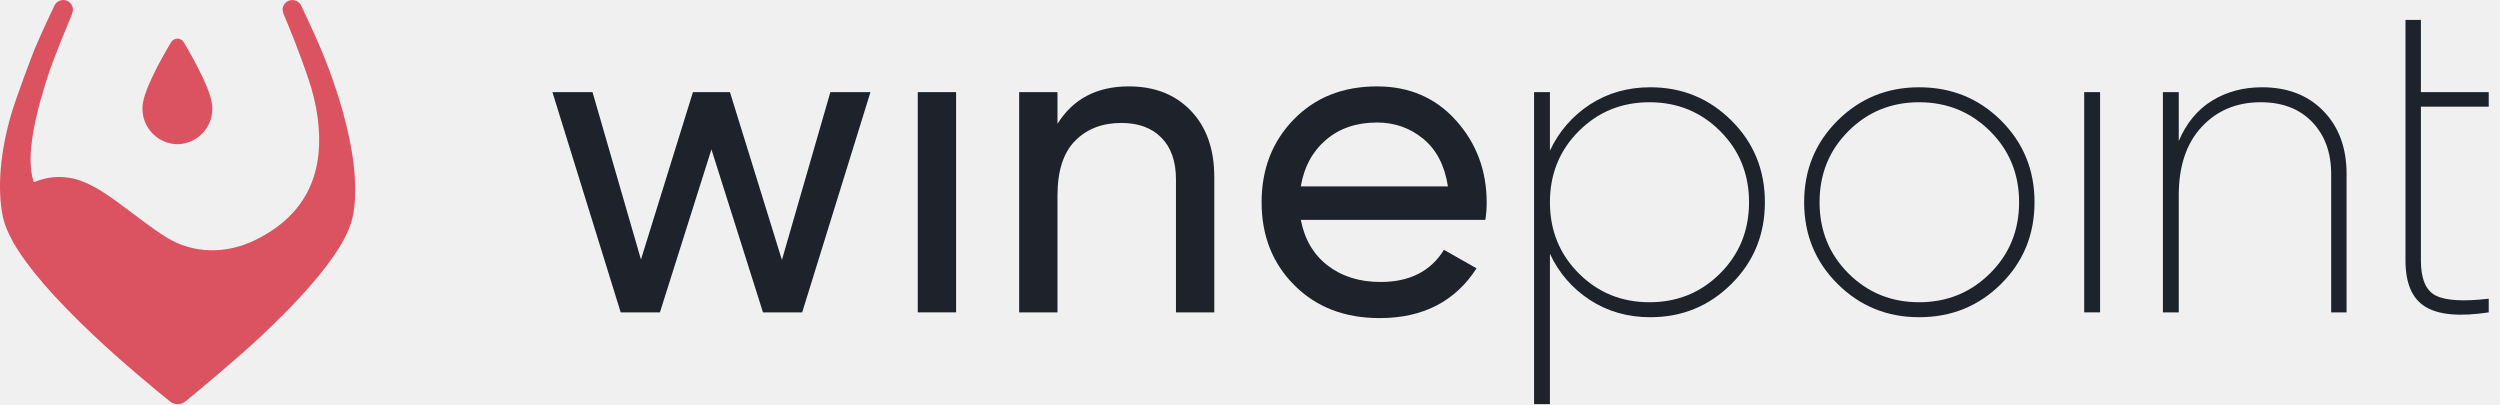
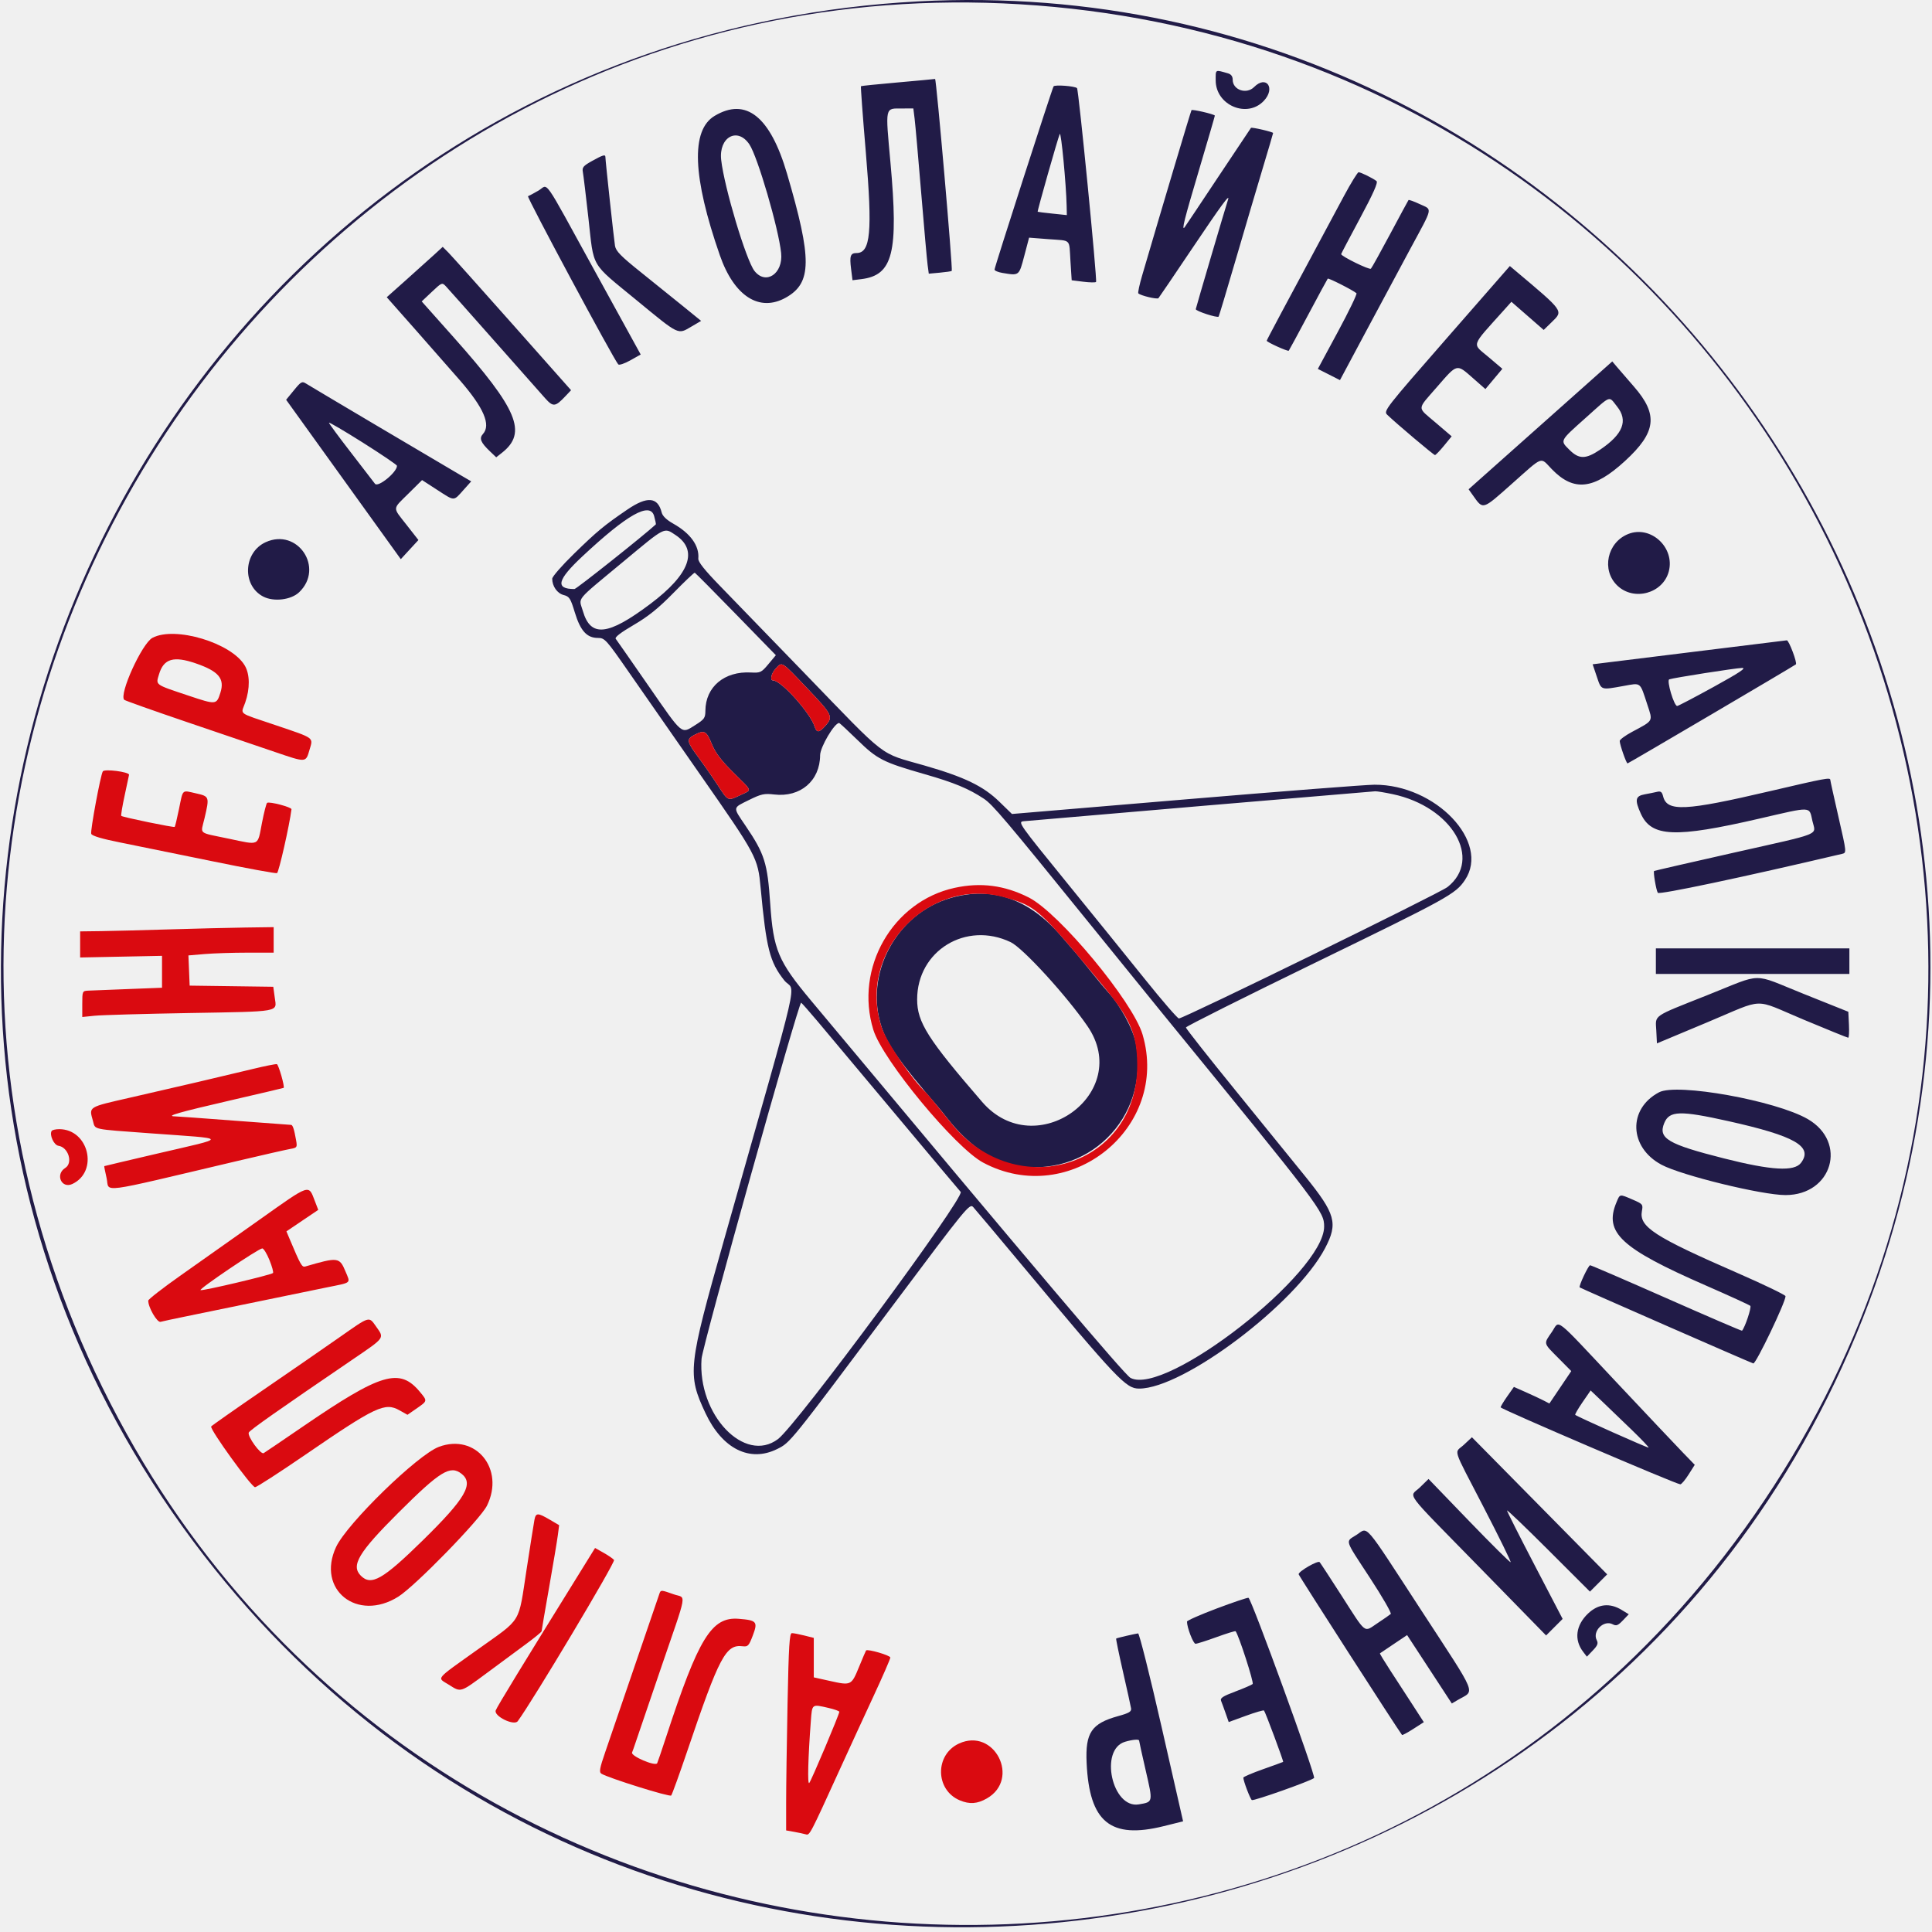
- <svg xmlns="http://www.w3.org/2000/svg" width="167" height="27" viewBox="0 0 167 27" fill="none">
-   <g clip-path="url(#clip0)">
-     <path d="M55.469 6.154H58.147L53.586 20.866H50.967L47.524 9.979L44.082 20.866H41.463L36.902 6.154H39.58L42.816 17.335L46.289 6.154H48.76L52.232 17.364L55.469 6.154Z" fill="#1D222B" />
-     <path d="M63.867 6.154H61.307V20.866H63.867V6.154Z" fill="#1D222B" />
-     <path d="M75.407 5.771C77.133 5.771 78.516 6.315 79.556 7.404C80.595 8.493 81.115 9.969 81.115 11.832V20.866H78.555V11.98C78.555 10.783 78.231 9.856 77.584 9.199C76.937 8.542 76.044 8.213 74.906 8.213C73.631 8.213 72.601 8.611 71.817 9.405C71.032 10.199 70.64 11.421 70.64 13.068V20.866H68.08V6.153H70.64V8.272C71.679 6.605 73.268 5.771 75.407 5.771Z" fill="#1D222B" />
-     <path d="M86.894 14.687C87.149 16.002 87.752 17.021 88.704 17.747C89.655 18.473 90.827 18.836 92.22 18.836C94.162 18.836 95.574 18.12 96.457 16.688L98.634 17.924C97.202 20.141 95.044 21.249 92.161 21.249C89.826 21.249 87.928 20.518 86.467 19.057C85.006 17.596 84.275 15.747 84.275 13.51C84.275 11.293 84.991 9.45 86.423 7.978C87.855 6.507 89.709 5.771 91.984 5.771C94.142 5.771 95.903 6.531 97.266 8.052C98.629 9.572 99.311 11.401 99.311 13.54C99.31 13.924 99.281 14.307 99.223 14.687L86.894 14.687ZM91.984 8.184C90.611 8.184 89.473 8.571 88.571 9.346C87.669 10.122 87.109 11.156 86.894 12.451H96.722C96.506 11.058 95.957 9.999 95.074 9.273C94.191 8.547 93.161 8.184 91.984 8.184V8.184Z" fill="#1D222B" />
-     <path d="M110.244 5.83C112.363 5.83 114.168 6.57 115.659 8.051C117.149 9.533 117.895 11.352 117.895 13.51C117.895 15.668 117.149 17.487 115.659 18.968C114.168 20.449 112.363 21.19 110.244 21.19C108.734 21.19 107.39 20.807 106.213 20.042C105.045 19.288 104.116 18.216 103.535 16.952V26.995H102.476V6.153H103.535V10.067C104.116 8.804 105.045 7.732 106.213 6.977C107.39 6.212 108.734 5.83 110.244 5.83ZM105.463 18.262C106.747 19.547 108.322 20.189 110.185 20.189C112.049 20.189 113.623 19.547 114.908 18.262C116.193 16.977 116.835 15.393 116.836 13.51C116.836 11.627 116.193 10.043 114.908 8.758C113.623 7.473 112.049 6.831 110.185 6.83C108.322 6.83 106.747 7.473 105.463 8.758C104.178 10.043 103.535 11.627 103.535 13.51C103.535 15.393 104.178 16.977 105.463 18.262Z" fill="#1D222B" />
-     <path d="M128.197 21.19C126.059 21.19 124.244 20.449 122.753 18.968C121.262 17.487 120.517 15.668 120.517 13.51C120.517 11.352 121.262 9.533 122.753 8.051C124.244 6.57 126.058 5.83 128.197 5.83C130.355 5.83 132.179 6.57 133.67 8.051C135.16 9.533 135.906 11.352 135.906 13.51C135.906 15.668 135.161 17.487 133.67 18.968C132.179 20.449 130.355 21.19 128.197 21.19ZM123.474 18.262C124.759 19.547 126.333 20.189 128.197 20.189C130.06 20.189 131.639 19.547 132.934 18.262C134.229 16.977 134.876 15.393 134.876 13.51C134.876 11.627 134.229 10.043 132.934 8.758C131.64 7.473 130.06 6.831 128.197 6.83C126.333 6.83 124.759 7.473 123.474 8.758C122.189 10.043 121.547 11.627 121.547 13.51C121.547 15.393 122.189 16.977 123.474 18.262Z" fill="#1D222B" />
-     <path d="M140.285 6.154H139.225V20.866H140.285V6.154Z" fill="#1D222B" />
-     <path d="M151.103 5.83C152.809 5.83 154.177 6.359 155.207 7.419C156.237 8.478 156.752 9.881 156.752 11.627V20.866H155.722V11.627C155.722 10.195 155.301 9.037 154.457 8.154C153.613 7.272 152.466 6.83 151.014 6.83C149.406 6.83 148.091 7.38 147.071 8.478C146.051 9.577 145.541 11.097 145.541 13.039V20.866H144.482V6.153H145.541V9.42C146.051 8.223 146.792 7.326 147.763 6.727C148.734 6.129 149.847 5.83 151.103 5.83Z" fill="#1D222B" />
-     <path d="M166.247 7.125H161.716V17.394C161.716 18.63 162.049 19.415 162.716 19.748C163.383 20.082 164.56 20.15 166.247 19.954V20.866C164.325 21.16 162.917 21.038 162.025 20.498C161.132 19.959 160.686 18.924 160.686 17.394V1.333L161.716 1.329V6.154H166.247V7.125Z" fill="#1D222B" />
-     <path d="M21.459 3.33C20.958 2.13 20.152 0.453 20.128 0.4C20.069 0.262 19.965 0.149 19.831 0.079C19.699 0.009 19.546 -0.013 19.398 0.017C19.251 0.047 19.119 0.127 19.024 0.243C18.929 0.36 18.877 0.505 18.877 0.656C18.889 0.773 18.919 0.888 18.966 0.997C19.128 1.363 19.896 3.186 20.584 5.22C20.881 6.071 21.093 6.949 21.218 7.842C21.676 11.273 20.685 14.296 16.966 16.074C15.083 16.973 12.899 16.959 11.127 15.86C8.801 14.42 6.656 12.164 4.608 11.873C3.627 11.732 2.981 11.901 2.262 12.164C1.643 10.485 2.439 7.304 3.343 4.641C3.648 3.757 4.657 1.295 4.788 0.997C4.836 0.888 4.865 0.771 4.874 0.652C4.874 0.479 4.805 0.314 4.683 0.191C4.561 0.069 4.395 0 4.222 0C4.092 0.002 3.966 0.042 3.858 0.116C3.751 0.189 3.667 0.292 3.617 0.412C3.599 0.45 2.793 2.13 2.293 3.33C2.169 3.627 1.088 6.473 0.743 7.655C0.039 10.073 -0.216 12.586 0.202 14.526C0.31 15.023 0.542 15.584 0.899 16.21L0.9 16.212C1.834 17.848 3.621 19.916 6.238 22.384C8.211 24.246 10.385 26.035 11.356 26.819C11.503 26.937 11.685 27.001 11.873 27C12.062 26.999 12.244 26.933 12.389 26.814C13.458 25.933 15.961 23.852 17.516 22.384C19.108 20.884 20.39 19.533 21.364 18.332L21.365 18.33C22.601 16.808 23.332 15.535 23.549 14.526C24.236 11.35 22.841 6.64 21.459 3.33Z" fill="#DB5360" />
-     <path d="M11.85 9.634C12.472 9.624 13.065 9.371 13.502 8.927C13.938 8.484 14.183 7.887 14.182 7.265C14.24 6.256 12.956 3.966 12.27 2.818C12.226 2.746 12.165 2.685 12.091 2.643C12.018 2.601 11.934 2.579 11.85 2.579C11.765 2.579 11.682 2.601 11.608 2.643C11.534 2.685 11.473 2.746 11.43 2.818C10.743 3.966 9.46 6.256 9.517 7.265C9.517 7.887 9.761 8.484 10.198 8.927C10.634 9.371 11.228 9.624 11.85 9.634Z" fill="#DB5360" />
-   </g>
-   <defs>
-     <clipPath id="clip0">
-       <rect width="166.247" height="27" fill="white" />
-     </clipPath>
-   </defs>
+ <svg xmlns="http://www.w3.org/2000/svg" width="139" height="139" viewBox="0 0 139 139" fill="none">
+   <path fill-rule="evenodd" clip-rule="evenodd" d="M66.045 0.101C10.666 3.064 -19.195 66.445 13.869 110.848C46.215 154.289 114.103 145.246 134.022 94.844C152.46 48.188 116.04 -2.573 66.045 0.101ZM73.389 0.308C126.897 3.55 156.748 63.577 126.926 107.965C97.293 152.073 30.81 147.547 7.372 99.827C-15.877 52.493 20.852 -2.875 73.389 0.308ZM87.464 5.782C87.464 7.573 89.721 8.534 90.927 7.256C91.786 6.344 91.109 5.381 90.228 6.262C89.679 6.812 88.688 6.474 88.688 5.739C88.688 5.493 88.576 5.343 88.344 5.276C87.408 5.007 87.464 4.975 87.464 5.782ZM64.592 5.931C63.161 6.057 61.969 6.178 61.942 6.201C61.915 6.224 62.073 8.366 62.293 10.961C62.777 16.688 62.636 18.206 61.62 18.206C61.187 18.206 61.115 18.416 61.231 19.339L61.334 20.161L61.968 20.083C64.245 19.804 64.651 18.186 64.067 11.717C63.694 7.59 63.646 7.808 64.922 7.805L65.711 7.802L65.802 8.529C65.853 8.929 66.065 11.321 66.274 13.845C66.483 16.37 66.692 18.718 66.738 19.062L66.822 19.69L67.619 19.617C68.058 19.576 68.443 19.52 68.475 19.492C68.563 19.414 67.368 5.657 67.275 5.681C67.23 5.692 66.022 5.804 64.592 5.931ZM75.8 6.215C75.679 6.423 71.553 19.226 71.553 19.394C71.553 19.476 71.811 19.585 72.127 19.637C73.337 19.838 73.31 19.858 73.691 18.417L74.039 17.098L75.435 17.207C77.112 17.337 76.908 17.133 77.015 18.786L77.104 20.165L77.937 20.269C78.394 20.326 78.808 20.334 78.856 20.286C78.954 20.188 77.606 6.461 77.487 6.341C77.337 6.191 75.878 6.082 75.8 6.215ZM85.723 7.926C85.669 8.013 83.611 14.909 82.177 19.807C81.98 20.478 81.855 21.062 81.898 21.105C82.063 21.271 83.257 21.555 83.347 21.451C83.4 21.391 84.461 19.828 85.705 17.976C87.894 14.719 88.525 13.861 88.347 14.381C88.204 14.8 86.052 22.105 86.031 22.241C86.01 22.376 87.583 22.889 87.676 22.778C87.704 22.746 88.259 20.895 88.911 18.665C89.562 16.435 90.433 13.489 90.845 12.117C91.258 10.746 91.595 9.6 91.595 9.57C91.595 9.491 90.057 9.134 90.002 9.2C89.976 9.231 88.903 10.839 87.617 12.774C86.332 14.71 85.255 16.322 85.225 16.357C84.998 16.618 85.203 15.799 86.239 12.316C86.888 10.128 87.413 8.328 87.404 8.315C87.324 8.205 85.772 7.846 85.723 7.926ZM51.41 8.34C49.696 9.367 49.824 12.721 51.79 18.366C52.816 21.314 54.637 22.481 56.542 21.41C58.419 20.355 58.434 18.662 56.621 12.487C55.413 8.375 53.668 6.986 51.41 8.34ZM76.741 14.814L76.755 15.476L75.722 15.368C75.154 15.31 74.675 15.249 74.657 15.235C74.615 15.201 76.11 9.937 76.246 9.638C76.342 9.429 76.707 13.245 76.741 14.814ZM53.916 10.388C54.509 11.271 56.017 16.433 56.2 18.206C56.353 19.691 55.099 20.532 54.282 19.494C53.683 18.732 52.107 13.481 51.886 11.506C51.701 9.863 53.06 9.114 53.916 10.388ZM42.593 11.583C41.96 11.936 41.871 12.044 41.935 12.383C41.976 12.598 42.155 14.083 42.333 15.681C42.742 19.355 42.441 18.839 45.782 21.586C48.907 24.156 48.749 24.079 49.747 23.495L50.443 23.087L49.179 22.06C48.484 21.496 47.108 20.387 46.121 19.596C44.667 18.433 44.31 18.069 44.246 17.685C44.169 17.217 43.556 11.551 43.556 11.299C43.556 11.094 43.38 11.146 42.593 11.583ZM96.686 14.113C92.137 22.582 91.136 24.457 91.136 24.514C91.136 24.615 92.658 25.303 92.722 25.231C92.753 25.196 93.383 24.031 94.122 22.642C94.861 21.254 95.493 20.087 95.526 20.048C95.58 19.984 97.338 20.877 97.593 21.097C97.652 21.148 97.051 22.394 96.257 23.866L94.814 26.542L95.611 26.945L96.406 27.349L98.297 23.81C99.337 21.864 100.763 19.204 101.467 17.9C103.132 14.815 103.068 15.116 102.157 14.69C101.734 14.491 101.364 14.358 101.337 14.393C101.309 14.429 100.717 15.524 100.021 16.829C99.325 18.133 98.7 19.259 98.632 19.331C98.53 19.439 96.491 18.44 96.491 18.282C96.491 18.254 97.102 17.091 97.85 15.698C98.808 13.912 99.158 13.124 99.035 13.027C98.779 12.823 97.904 12.392 97.746 12.392C97.672 12.392 97.194 13.166 96.686 14.113ZM38.736 13.715C38.4 13.91 38.063 14.091 37.989 14.117C37.874 14.158 44.14 25.835 44.481 26.216C44.546 26.289 44.935 26.158 45.347 25.927L46.096 25.506L42.786 19.485C38.937 12.483 39.494 13.276 38.736 13.715ZM31.235 18.328C30.896 18.639 29.99 19.454 29.222 20.139L27.825 21.384L29.97 23.811C31.149 25.146 32.561 26.754 33.108 27.385C34.811 29.351 35.333 30.575 34.746 31.224C34.461 31.539 34.581 31.834 35.255 32.476L35.701 32.901L36.112 32.578C37.956 31.128 37.256 29.454 32.639 24.268L30.34 21.686L31.071 20.996C31.783 20.323 31.808 20.313 32.076 20.594C32.227 20.753 33.78 22.501 35.527 24.478C37.274 26.456 38.936 28.333 39.22 28.651C39.795 29.294 39.948 29.279 40.676 28.508L41.086 28.074L36.88 23.331C34.567 20.723 32.489 18.402 32.263 18.174L31.852 17.761L31.235 18.328ZM104.074 24.352C99.662 29.399 99.528 29.572 99.803 29.838C100.43 30.446 103.148 32.74 103.24 32.74C103.294 32.74 103.587 32.437 103.89 32.067L104.442 31.393L103.307 30.422C101.925 29.239 101.914 29.539 103.397 27.828C104.857 26.145 104.788 26.162 105.959 27.192L106.869 27.993L107.479 27.264L108.09 26.535L107.11 25.702C105.888 24.665 105.769 25.029 108.221 22.292L108.74 21.712L109.902 22.725L111.063 23.738L111.656 23.16C112.482 22.353 112.534 22.426 109.028 19.477L108.629 19.14L104.074 24.352ZM110.829 30.603L105.66 35.202L105.954 35.616C106.722 36.693 106.613 36.725 108.789 34.794C111.086 32.757 110.788 32.866 111.644 33.752C113.225 35.389 114.66 35.232 116.903 33.176C119.164 31.105 119.319 29.838 117.558 27.817C117.036 27.219 116.471 26.565 116.303 26.366L115.997 26.003L110.829 30.603ZM21.146 28.079L20.586 28.762L24.711 34.496L28.836 40.23L29.47 39.541L30.104 38.853L29.257 37.77C28.226 36.452 28.213 36.674 29.387 35.51L30.366 34.54L31.469 35.254C32.731 36.07 32.615 36.07 33.345 35.254L33.902 34.632L33.106 34.167C31.362 33.147 22.345 27.805 22.035 27.607C21.729 27.411 21.666 27.445 21.146 28.079ZM116.341 29.246C117.155 30.261 116.77 31.242 115.124 32.351C114.086 33.05 113.601 33.052 112.909 32.359C112.231 31.681 112.197 31.747 114.09 30.057C115.963 28.384 115.721 28.471 116.341 29.246ZM28.562 33.511C28.562 33.978 27.193 35.096 26.978 34.805C26.853 34.637 26.058 33.605 25.211 32.51C24.363 31.416 23.669 30.473 23.668 30.414C23.667 30.355 24.768 31.001 26.114 31.85C27.461 32.7 28.562 33.447 28.562 33.511ZM45.133 36.663C43.472 37.794 42.963 38.216 41.299 39.838C40.437 40.678 39.73 41.487 39.73 41.636C39.73 42.177 40.088 42.689 40.55 42.809C40.964 42.916 41.047 43.044 41.358 44.069C41.76 45.387 42.223 45.897 43.017 45.897C43.511 45.897 43.607 46.003 45.259 48.383C46.207 49.751 48.497 53.038 50.347 55.689C54.457 61.577 54.522 61.698 54.726 63.888C55.133 68.246 55.379 69.21 56.418 70.525C57.23 71.551 57.838 68.92 52.116 89.118C49.495 98.37 49.441 98.865 50.758 101.674C51.963 104.24 53.947 105.232 55.916 104.251C56.867 103.777 56.784 103.88 64.268 93.881C69.542 86.835 69.76 86.569 70.016 86.843C70.162 87 71.717 88.85 73.472 90.954C80.42 99.283 81.008 99.904 81.954 99.904C85.152 99.904 93.232 93.804 95.334 89.803C96.279 88.004 96.094 87.339 93.882 84.604C93.099 83.636 90.853 80.869 88.89 78.453C86.928 76.038 85.322 74 85.322 73.924C85.322 73.848 89.47 71.769 94.54 69.304C104.237 64.589 104.722 64.321 105.399 63.312C107.232 60.583 103.296 56.443 98.884 56.457C98.283 56.459 92.17 56.934 85.299 57.512L72.807 58.563L71.897 57.678C70.743 56.556 69.395 55.905 66.51 55.075C63.181 54.118 63.965 54.722 57.864 48.415C55.425 45.894 52.706 43.086 51.82 42.175C50.676 40.997 50.219 40.422 50.241 40.186C50.324 39.275 49.677 38.371 48.443 37.678C47.959 37.406 47.669 37.128 47.606 36.875C47.325 35.749 46.569 35.685 45.133 36.663ZM47.063 37.13C47.149 37.441 47.204 37.709 47.185 37.727C46.338 38.512 41.471 42.379 41.33 42.379C39.924 42.379 40.085 41.724 41.911 40.019C45.138 37.003 46.774 36.085 47.063 37.13ZM48.6 38.492C50.261 39.592 49.632 41.313 46.788 43.45C43.737 45.743 42.492 45.875 41.937 43.965C41.639 42.94 41.297 43.357 44.879 40.38C47.902 37.866 47.761 37.937 48.6 38.492ZM117.145 38.419C115.623 39.024 115.201 41.02 116.36 42.13C117.548 43.269 119.635 42.701 120.06 41.124C120.524 39.398 118.772 37.772 117.145 38.419ZM19.118 39.007C17.506 39.739 17.399 42.126 18.942 42.923C19.698 43.314 20.946 43.162 21.524 42.608C23.35 40.859 21.416 37.964 19.118 39.007ZM52.942 44.185L55.82 47.139L55.285 47.78C54.781 48.384 54.707 48.419 54.029 48.383C52.114 48.279 50.76 49.417 50.75 51.137C50.746 51.654 50.674 51.755 50.019 52.167C48.993 52.811 49.154 52.946 46.681 49.378C45.442 47.59 44.37 46.052 44.299 45.96C44.215 45.85 44.658 45.508 45.584 44.968C46.637 44.353 47.369 43.764 48.451 42.66C49.25 41.845 49.941 41.19 49.985 41.204C50.029 41.219 51.36 42.56 52.942 44.185ZM121.487 46.94L114.584 47.793L114.884 48.681C115.22 49.676 115.146 49.651 116.807 49.353C118.094 49.123 117.971 49.027 118.522 50.703C118.923 51.925 118.984 51.818 117.412 52.66C116.929 52.919 116.533 53.212 116.533 53.312C116.533 53.57 117.006 54.924 117.096 54.924C117.156 54.924 129.028 47.94 129.205 47.8C129.324 47.706 128.701 46.052 128.553 46.069C128.463 46.079 125.283 46.471 121.487 46.94ZM58.075 49.518C59.894 51.43 59.959 51.564 59.392 52.208C58.943 52.719 58.757 52.737 58.614 52.285C58.303 51.298 56.203 48.957 55.628 48.957C55.372 48.957 55.485 48.445 55.821 48.087C56.283 47.596 56.191 47.538 58.075 49.518ZM123.292 49.418C121.919 50.174 120.738 50.793 120.667 50.793C120.438 50.793 119.89 48.95 120.097 48.876C120.406 48.765 124.841 48.07 125.33 48.056C125.675 48.045 125.172 48.382 123.292 49.418ZM61.689 53.236C63.122 54.635 63.525 54.839 66.568 55.711C68.655 56.31 69.69 56.74 70.784 57.464C71.413 57.88 72.334 58.967 78.29 66.322C80.675 69.267 83.048 72.193 83.564 72.824C95.072 86.917 95.267 87.175 95.266 88.248C95.264 91.572 83.857 100.483 81.334 99.133C80.913 98.908 74.545 91.386 58.347 71.983C55.982 69.15 55.641 68.342 55.415 65.022C55.214 62.075 55.014 61.441 53.635 59.404C52.708 58.035 52.693 58.146 53.887 57.557C54.766 57.123 54.984 57.076 55.702 57.16C57.584 57.381 58.995 56.176 59.004 54.339C59.007 53.753 60.03 52.017 60.372 52.017C60.41 52.017 61.002 52.566 61.689 53.236ZM51.202 53.508C51.469 54.162 51.869 54.694 52.76 55.579C54.175 56.984 54.118 56.804 53.272 57.202C52.347 57.637 52.4 57.66 51.645 56.501C51.278 55.938 50.651 55.034 50.25 54.491C49.405 53.347 49.374 53.183 49.943 52.883C50.673 52.499 50.819 52.571 51.202 53.508ZM127.319 56.926C121.23 58.35 119.936 58.413 119.655 57.294C119.576 56.978 119.482 56.906 119.229 56.967C119.05 57.01 118.646 57.092 118.331 57.149C117.654 57.271 117.6 57.547 118.053 58.545C118.816 60.227 120.517 60.297 126.574 58.897C130.422 58.008 130.153 57.996 130.396 59.064C130.637 60.126 131.231 59.886 124.718 61.352C121.604 62.053 119.035 62.643 119.008 62.663C118.928 62.72 119.15 64.035 119.273 64.234C119.367 64.387 125.383 63.116 132.538 61.43C132.86 61.354 132.859 61.341 132.274 58.789C131.951 57.378 131.685 56.173 131.683 56.11C131.677 55.923 131.323 55.989 127.319 56.926ZM100.204 57.138C104.466 58.041 106.686 61.81 104.141 63.82C103.575 64.266 85.132 73.29 84.817 73.274C84.717 73.269 83.635 72.021 82.415 70.501C81.195 68.981 78.623 65.801 76.698 63.434C73.322 59.282 73.214 59.13 73.638 59.085C74.183 59.028 98.622 56.946 98.939 56.93C99.065 56.923 99.634 57.017 100.204 57.138ZM68.424 64.598C64.494 65.709 62.151 70.081 63.433 73.911C63.854 75.169 64.824 76.539 67.447 79.582C67.586 79.744 67.928 80.166 68.206 80.519C69.585 82.273 71.313 83.509 72.812 83.814C78.191 84.907 82.724 80.46 81.721 75.073C81.531 74.046 80.579 72.295 79.711 71.371C79.552 71.202 79.037 70.583 78.566 69.993C78.095 69.405 77.561 68.751 77.379 68.54C77.197 68.33 76.724 67.782 76.328 67.324C74.028 64.663 71.4 63.756 68.424 64.598ZM72.713 67.784C73.597 68.206 76.719 71.62 78.235 73.82C81.555 78.643 74.507 83.727 70.664 79.281C66.746 74.748 65.985 73.549 65.985 71.906C65.985 68.403 69.499 66.25 72.713 67.784ZM119.134 69.152V70.07H126.095H133.056V69.152V68.234H126.095H119.134V69.152ZM122.817 71.605C118.816 73.195 119.105 72.993 119.164 74.152L119.21 75.067L122.805 73.563C127.088 71.772 126.04 71.803 129.762 73.359C131.472 74.075 132.917 74.66 132.971 74.66C133.026 74.66 133.05 74.24 133.025 73.726L132.98 72.793L129.77 71.508C125.951 69.979 126.944 69.965 122.817 71.605ZM58.814 73.472C59.401 74.167 61.897 77.146 64.361 80.091C66.824 83.036 68.964 85.584 69.117 85.752C69.446 86.117 57.325 102.519 55.974 103.536C53.574 105.343 50.183 101.785 50.473 97.762C50.541 96.82 57.474 72.038 57.64 72.141C57.699 72.177 58.227 72.776 58.814 73.472ZM119.363 78.586C117.104 79.777 117.2 82.552 119.542 83.8C120.983 84.568 126.761 85.981 128.46 85.981C131.828 85.981 132.939 82.176 130.058 80.511C127.762 79.184 120.655 77.905 119.363 78.586ZM124.335 80.658C129.146 81.73 130.462 82.485 129.576 83.662C129.092 84.303 127.456 84.209 124.029 83.342C119.984 82.318 119.281 81.901 119.739 80.794C120.106 79.909 120.876 79.887 124.335 80.658ZM116.295 86.512C115.39 88.68 116.608 89.811 122.729 92.487C124.412 93.223 125.851 93.881 125.926 93.949C126.032 94.045 125.552 95.492 125.332 95.74C125.31 95.765 122.871 94.715 119.912 93.407C116.952 92.1 114.473 91.03 114.403 91.03C114.277 91.03 113.559 92.557 113.654 92.624C113.778 92.712 125.966 98.049 126.144 98.094C126.33 98.141 128.472 93.672 128.462 93.256C128.461 93.168 126.894 92.413 124.982 91.578C119.021 88.978 117.916 88.262 118.128 87.133C118.218 86.653 118.193 86.621 117.464 86.307C116.504 85.895 116.557 85.885 116.295 86.512ZM111.65 95.83C111.047 96.706 111.021 96.601 112.113 97.702L113.047 98.645L112.26 99.811L111.473 100.977L111.046 100.756C110.812 100.635 110.237 100.366 109.769 100.159L108.919 99.783L108.442 100.46C108.18 100.832 107.965 101.189 107.965 101.252C107.965 101.373 120.626 106.798 120.893 106.791C120.977 106.79 121.245 106.473 121.488 106.087L121.931 105.388L121.09 104.52C120.628 104.042 118.47 101.759 116.295 99.445C111.689 94.546 112.239 94.974 111.65 95.83ZM117.405 102.881C118.096 103.55 118.639 104.121 118.611 104.149C118.565 104.195 113.489 101.93 113.333 101.795C113.298 101.765 113.532 101.357 113.854 100.889L114.44 100.039L115.294 100.851C115.763 101.298 116.713 102.211 117.405 102.881ZM105.326 103.941C104.623 104.598 104.415 103.938 106.752 108.458C107.853 110.585 108.722 112.355 108.684 112.393C108.647 112.43 107.303 111.098 105.697 109.434L102.778 106.406L102.157 107.012C101.385 107.766 100.831 107.021 106.426 112.744L111.236 117.665L111.831 117.07L112.426 116.475L110.425 112.637C109.325 110.526 108.424 108.743 108.424 108.675C108.424 108.606 109.767 109.892 111.407 111.531L114.39 114.511L115.011 113.89L115.631 113.269L110.766 108.337L105.9 103.405L105.326 103.941ZM97.601 110.425C96.78 110.953 96.688 110.654 98.568 113.53C99.458 114.892 100.129 116.057 100.059 116.119C99.99 116.182 99.556 116.483 99.096 116.788C98.098 117.449 98.343 117.64 96.484 114.744C95.701 113.524 95.008 112.465 94.944 112.39C94.823 112.248 93.432 113.048 93.431 113.26C93.431 113.348 100.556 124.424 100.87 124.823C100.895 124.855 101.258 124.661 101.677 124.392L102.438 123.904L101.629 122.652C101.184 121.963 100.465 120.855 100.03 120.19C99.596 119.525 99.258 118.968 99.281 118.952C99.303 118.935 99.752 118.633 100.278 118.28L101.236 117.638L102.845 120.099L104.453 122.56L104.881 122.307C106.134 121.567 106.405 122.227 102.228 115.817C98.021 109.36 98.46 109.871 97.601 110.425ZM87.541 115.724C86.363 116.167 85.399 116.592 85.399 116.669C85.399 117.096 85.85 118.263 86.015 118.263C86.122 118.263 86.803 118.046 87.529 117.782C88.255 117.518 88.871 117.328 88.897 117.361C89.123 117.64 90.229 121.064 90.124 121.159C90.049 121.226 89.485 121.47 88.869 121.701C87.973 122.038 87.771 122.171 87.853 122.372C87.909 122.51 88.056 122.909 88.178 123.259L88.401 123.895L89.635 123.445C90.314 123.197 90.902 123.026 90.94 123.065C91.032 123.156 92.363 126.728 92.318 126.762C92.299 126.776 91.647 127.013 90.868 127.289C90.09 127.564 89.453 127.837 89.453 127.895C89.453 128.129 89.949 129.436 90.066 129.508C90.197 129.589 94.342 128.12 94.543 127.92C94.681 127.783 90.032 115.008 89.824 114.955C89.746 114.935 88.719 115.281 87.541 115.724ZM114.256 116.086C113.372 116.927 113.237 117.978 113.902 118.842L114.171 119.191L114.6 118.742C114.938 118.39 114.998 118.233 114.882 118.01C114.541 117.361 115.386 116.518 116.032 116.863C116.283 116.997 116.409 116.949 116.759 116.583L117.184 116.14L116.667 115.825C115.815 115.305 114.982 115.396 114.256 116.086ZM81.039 117.693C80.66 117.78 80.329 117.867 80.304 117.887C80.278 117.906 80.499 118.98 80.794 120.272C81.09 121.565 81.352 122.752 81.376 122.91C81.412 123.144 81.24 123.248 80.447 123.467C78.525 123.999 78.079 124.66 78.178 126.83C78.373 131.095 79.887 132.337 83.729 131.383L85.119 131.038L83.577 124.268C82.729 120.544 81.966 117.506 81.881 117.516C81.796 117.526 81.417 117.606 81.039 117.693ZM81.956 125.234C81.956 125.282 82.171 126.254 82.433 127.394C82.96 129.684 82.968 129.643 81.933 129.818C80.009 130.143 79.073 125.857 80.95 125.312C81.512 125.149 81.956 125.114 81.956 125.234Z" fill="#211B47" />
+   <path fill-rule="evenodd" clip-rule="evenodd" d="M10.968 45.89C10.213 46.292 8.54 49.973 8.941 50.35C9.004 50.409 11.018 51.124 13.416 51.939C15.814 52.754 18.671 53.725 19.765 54.097C22.059 54.877 21.994 54.881 22.271 53.938C22.536 53.039 22.668 53.135 19.842 52.178C17.027 51.225 17.329 51.449 17.643 50.546C17.993 49.536 17.982 48.519 17.614 47.889C16.658 46.252 12.588 45.028 10.968 45.89ZM14.086 47.727C15.736 48.295 16.18 48.825 15.856 49.84C15.577 50.715 15.557 50.716 13.544 50.043C11.1 49.225 11.205 49.301 11.442 48.509C11.778 47.388 12.489 47.178 14.086 47.727ZM55.821 48.087C55.485 48.445 55.372 48.957 55.628 48.957C56.203 48.957 58.303 51.298 58.614 52.285C58.757 52.737 58.943 52.719 59.392 52.208C59.96 51.564 59.894 51.43 58.075 49.518C56.191 47.538 56.283 47.596 55.821 48.087ZM49.943 52.883C49.374 53.183 49.405 53.347 50.25 54.491C50.651 55.034 51.278 55.938 51.645 56.501C52.4 57.659 52.347 57.637 53.272 57.202C54.118 56.804 54.175 56.984 52.76 55.579C51.869 54.694 51.469 54.162 51.202 53.508C50.819 52.571 50.673 52.499 49.943 52.883ZM7.397 55.498C7.231 55.767 6.486 59.786 6.564 59.99C6.622 60.141 7.327 60.35 8.694 60.623C9.819 60.847 12.768 61.448 15.249 61.958C17.73 62.468 19.837 62.855 19.93 62.819C20.058 62.77 20.831 59.358 20.971 58.224C20.99 58.073 19.395 57.652 19.219 57.761C19.162 57.796 18.995 58.447 18.847 59.208C18.517 60.907 18.714 60.814 16.453 60.339C14.197 59.865 14.434 60.062 14.711 58.886C15.08 57.318 15.072 57.296 14.092 57.077C13.064 56.847 13.18 56.738 12.875 58.218C12.737 58.888 12.6 59.462 12.57 59.492C12.509 59.554 8.821 58.794 8.725 58.699C8.691 58.664 8.802 57.993 8.973 57.207C9.145 56.422 9.285 55.762 9.285 55.742C9.285 55.532 7.516 55.304 7.397 55.498ZM68.688 63.876C64.217 64.847 61.463 69.656 62.835 74.097C63.504 76.262 68.728 82.576 70.736 83.647C76.955 86.961 84.183 81.151 82.203 74.43C81.506 72.065 76.197 65.671 74.015 64.57C72.274 63.691 70.565 63.468 68.688 63.876ZM72.246 64.553C74.565 65.195 74.744 65.356 79.347 70.912C81.319 73.291 81.794 74.38 81.817 76.568C81.894 83.899 73.106 86.661 68.415 80.78C67.825 80.04 66.733 78.713 66.652 78.638C65.612 77.669 63.8 75.008 63.433 73.911C61.628 68.519 66.788 63.04 72.246 64.553ZM12.192 66.865C10.299 66.924 8.079 66.98 7.258 66.991L5.766 67.01V67.949V68.887L8.711 68.828L11.657 68.769V69.917V71.064L9.209 71.159C7.862 71.21 6.571 71.262 6.34 71.273C5.929 71.294 5.919 71.316 5.919 72.232V73.169L6.799 73.079C7.283 73.028 10.341 72.941 13.595 72.884C20.281 72.767 19.914 72.833 19.768 71.775L19.661 70.994L16.653 70.953L13.645 70.912L13.601 69.826L13.556 68.739L14.733 68.639C15.381 68.585 16.76 68.54 17.799 68.54H19.689V67.622V66.704L17.662 66.732C16.547 66.748 14.085 66.808 12.192 66.865ZM18.235 76.897C16.006 77.436 12.671 78.216 9.4 78.962C6.292 79.672 6.398 79.606 6.689 80.653C6.867 81.292 6.548 81.224 10.815 81.537C16.565 81.958 16.516 81.782 11.228 83.017C9.192 83.493 7.515 83.889 7.501 83.899C7.487 83.908 7.563 84.294 7.669 84.757C7.911 85.807 6.782 85.955 17.088 83.525C18.897 83.099 20.607 82.71 20.887 82.661C21.378 82.574 21.394 82.551 21.3 82.02C21.162 81.238 21.061 80.933 20.941 80.931C20.883 80.931 19.046 80.793 16.858 80.627C14.67 80.459 12.743 80.32 12.574 80.317C11.898 80.304 12.844 80.032 16.552 79.175C18.656 78.689 20.39 78.281 20.406 78.269C20.503 78.198 20.042 76.591 19.918 76.562C19.834 76.542 19.077 76.693 18.235 76.897ZM3.717 81.366C3.541 81.65 3.879 82.387 4.207 82.435C4.919 82.539 5.266 83.671 4.696 84.028C3.95 84.493 4.428 85.553 5.214 85.179C7.111 84.274 6.377 81.239 4.261 81.239C4.005 81.239 3.76 81.296 3.717 81.366ZM18.686 87.742C16.839 89.051 14.281 90.86 13 91.761C11.72 92.663 10.67 93.479 10.667 93.573C10.653 94.045 11.306 95.172 11.552 95.101C11.694 95.061 12.533 94.88 13.416 94.701C14.3 94.522 16.675 94.033 18.694 93.615C20.714 93.197 22.883 92.751 23.513 92.623C25.346 92.252 25.223 92.358 24.853 91.467C24.428 90.447 24.313 90.433 21.966 91.119C21.724 91.189 21.628 91.019 20.814 89.084L20.607 88.592L21.751 87.819L22.897 87.046L22.648 86.399C22.186 85.2 22.351 85.144 18.686 87.742ZM19.385 90.653C19.574 91.119 19.689 91.54 19.64 91.589C19.503 91.726 14.613 92.882 14.429 92.821C14.254 92.763 18.579 89.837 18.868 89.818C18.963 89.811 19.196 90.187 19.385 90.653ZM24.431 96.208C23.38 96.945 20.886 98.667 18.889 100.035C16.893 101.403 15.23 102.57 15.194 102.628C15.075 102.821 18.108 107.019 18.352 106.999C18.481 106.989 20.09 105.949 21.93 104.688C27.041 101.182 27.69 100.876 28.742 101.467L29.316 101.789L29.94 101.357C30.765 100.785 30.76 100.806 30.224 100.156C28.758 98.377 27.44 98.767 21.754 102.66C20.323 103.64 19.071 104.488 18.971 104.547C18.756 104.673 17.791 103.346 17.897 103.069C17.962 102.9 19.971 101.486 25.388 97.798C27.714 96.214 27.66 96.29 27.071 95.456C26.527 94.689 26.652 94.653 24.431 96.208ZM31.583 104.092C30.049 104.661 24.968 109.609 24.179 111.302C22.748 114.37 25.706 116.729 28.658 114.873C29.877 114.107 34.553 109.308 35.036 108.326C36.337 105.687 34.233 103.108 31.583 104.092ZM33.208 106.034C34.108 106.742 33.491 107.806 30.454 110.788C27.544 113.643 26.714 114.119 25.961 113.367C25.23 112.635 25.79 111.698 28.683 108.814C31.668 105.84 32.394 105.394 33.208 106.034ZM38.45 109.351C38.406 109.582 38.152 111.183 37.887 112.908C37.273 116.899 37.596 116.37 34.394 118.657C31.222 120.923 31.433 120.667 32.289 121.208C33.181 121.771 33.088 121.8 35.034 120.361C35.976 119.663 37.246 118.724 37.857 118.274C38.467 117.824 38.966 117.413 38.966 117.362C38.967 117.31 39.21 115.891 39.506 114.209C39.803 112.526 40.086 110.829 40.136 110.44L40.228 109.73L39.545 109.33C38.687 108.827 38.55 108.83 38.45 109.351ZM41.934 112.79C37.566 119.834 35.779 122.76 35.666 123.055C35.508 123.466 36.985 124.191 37.25 123.832C38.34 122.353 44.299 112.378 44.178 112.233C44.098 112.136 43.758 111.902 43.422 111.714L42.813 111.371L41.934 112.79ZM47.453 114.629C47.414 114.734 46.631 117.023 45.713 119.716C44.795 122.409 43.821 125.256 43.549 126.043C43.142 127.223 43.092 127.499 43.267 127.609C43.752 127.916 48.181 129.302 48.289 129.18C48.354 129.108 48.873 127.672 49.444 125.989C51.757 119.162 52.217 118.293 53.436 118.442C53.807 118.487 53.878 118.412 54.156 117.682C54.539 116.676 54.452 116.572 53.153 116.467C51.193 116.31 50.265 117.821 47.916 124.994C47.599 125.962 47.313 126.801 47.281 126.858C47.145 127.1 45.37 126.342 45.474 126.086C45.53 125.948 45.631 125.664 45.699 125.453C45.766 125.243 46.585 122.84 47.519 120.113C49.513 114.289 49.383 115.028 48.469 114.703C47.577 114.387 47.544 114.384 47.453 114.629ZM56.661 122.572C56.605 125.362 56.56 128.556 56.56 129.669V131.692L57.134 131.794C57.449 131.85 57.826 131.93 57.971 131.973C58.256 132.056 58.254 132.059 60.462 127.213C61.075 125.866 62.135 123.565 62.816 122.098C63.499 120.631 64.056 119.351 64.056 119.254C64.056 119.096 62.41 118.618 62.309 118.746C62.287 118.775 62.056 119.314 61.797 119.946C61.254 121.268 61.233 121.277 59.698 120.935L58.549 120.68V119.26V117.84L57.869 117.669C57.495 117.575 57.093 117.498 56.976 117.498C56.8 117.498 56.745 118.381 56.661 122.572ZM59.608 122.879C60.035 122.977 60.385 123.103 60.385 123.158C60.385 123.345 58.364 128.129 58.221 128.281C58.086 128.424 58.138 126.449 58.338 123.809C58.431 122.576 58.399 122.6 59.608 122.879ZM68.993 125.442C67.245 126.25 67.284 128.788 69.055 129.528C69.761 129.824 70.314 129.784 71.001 129.39C73.437 127.994 71.541 124.266 68.993 125.442Z" fill="#DA0A10" />
</svg>
